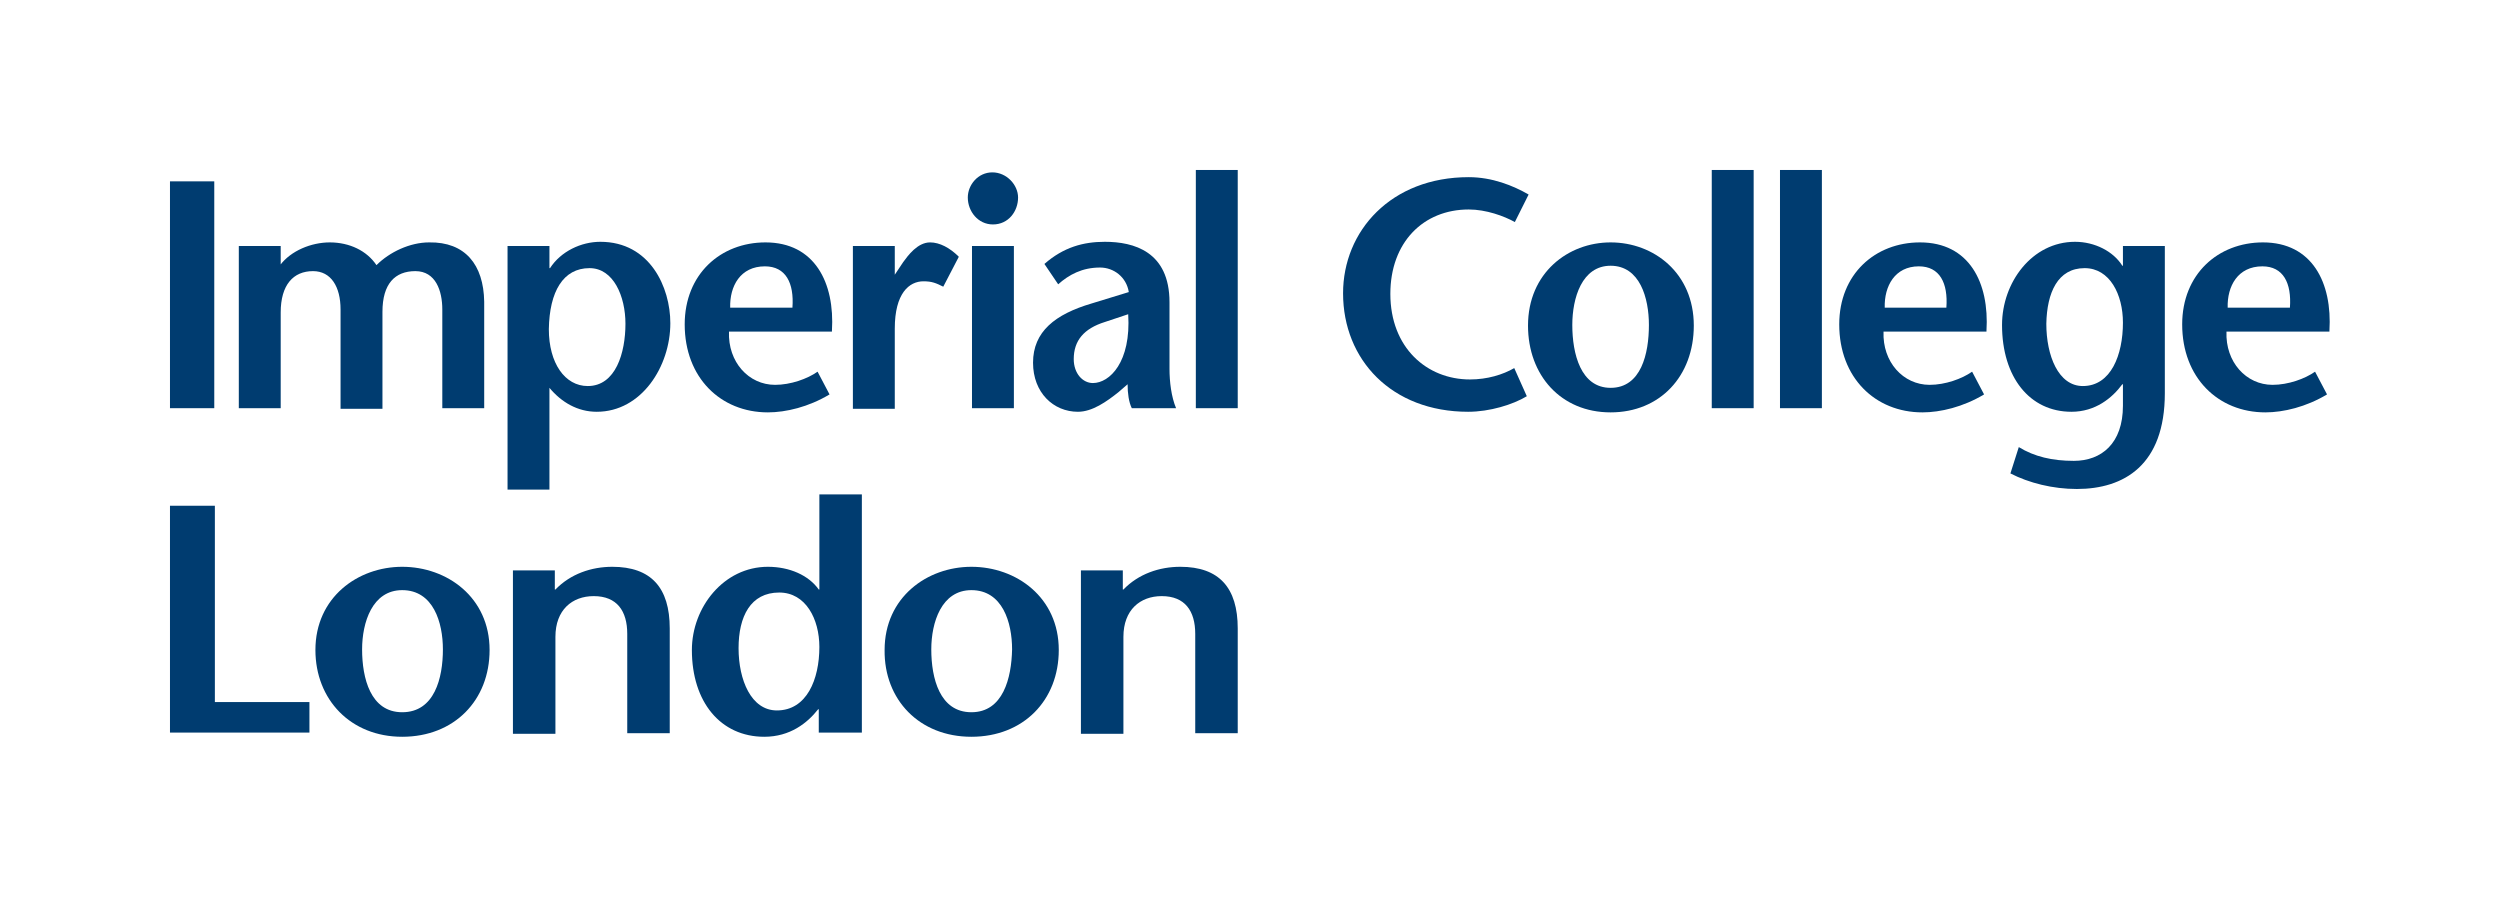
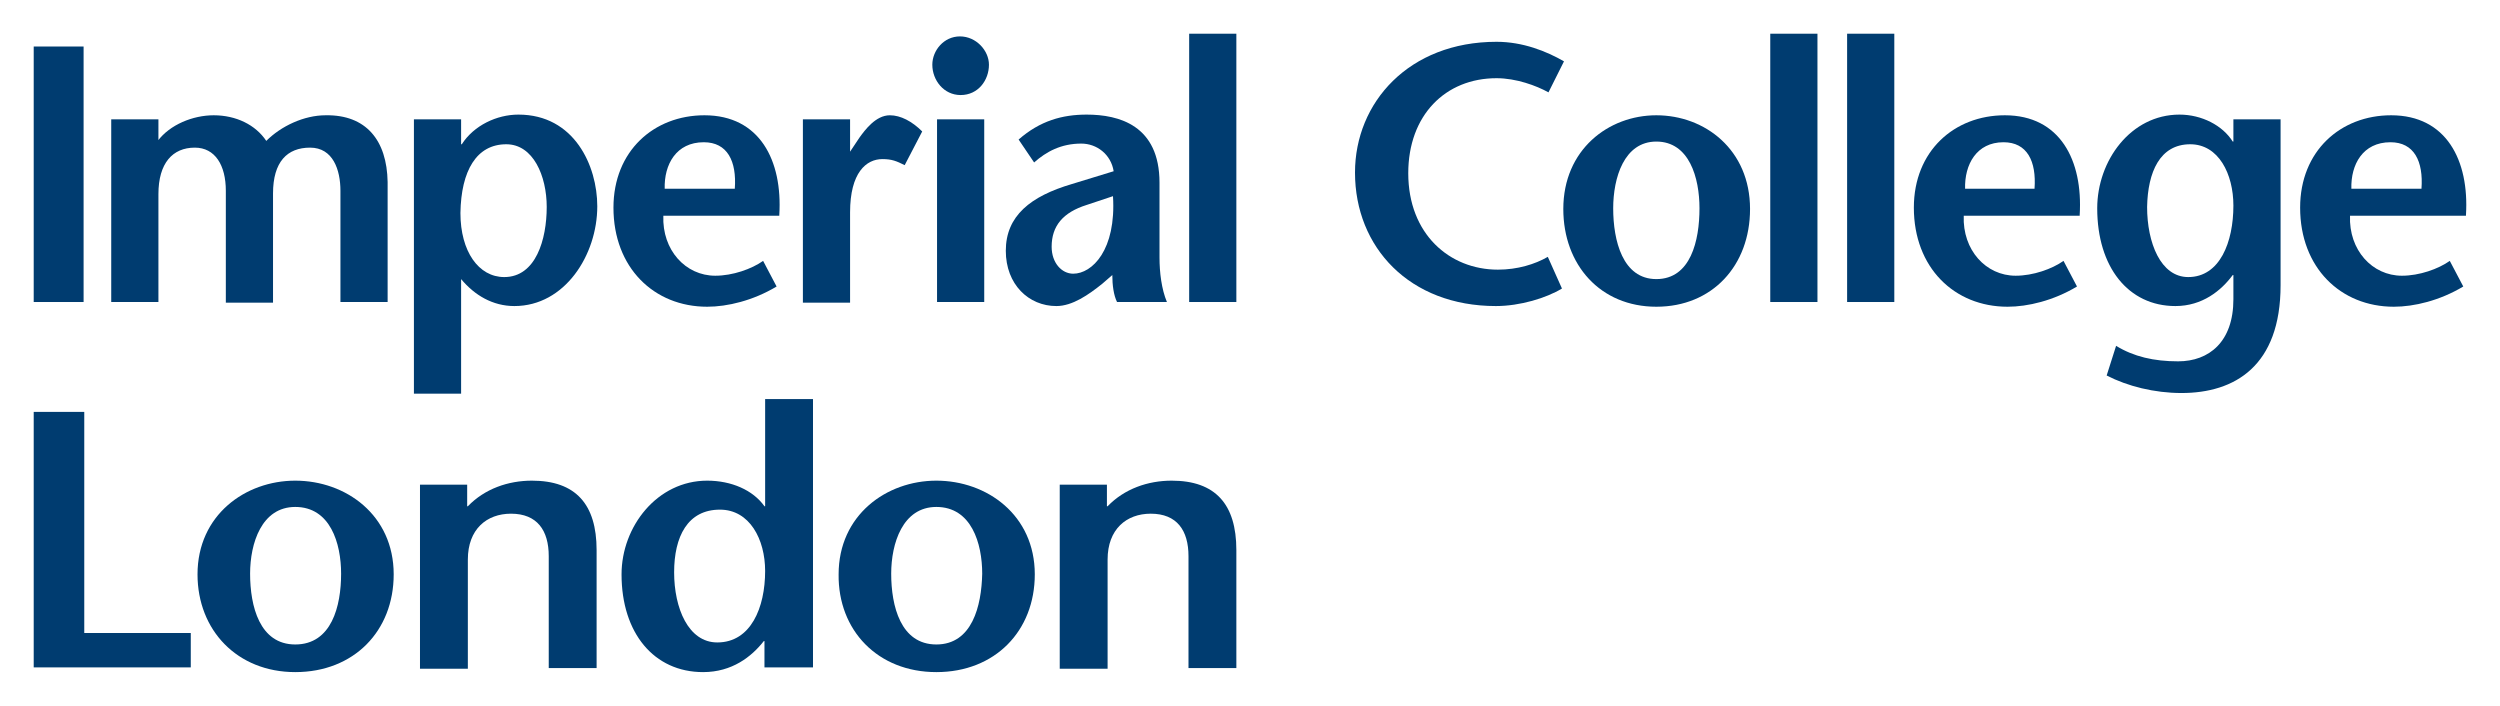
- <svg xmlns="http://www.w3.org/2000/svg" version="1.1" id="Layer_1" x="0px" y="0px" viewBox="0 0 417.7 150.7" style="enable-background:new 0 0 417.7 150.7;" xml:space="preserve">
-   <style type="text/css">
+ <svg xmlns="http://www.w3.org/2000/svg" version="1.1" id="Layer_1" x="0px" y="0px" viewBox="0 0 370.848 104.7" xml:space="preserve" width="370.848" height="104.7">
+   <defs id="defs49" />
+   <style type="text/css" id="style2">
	.st0{fill:#003C70;}
</style>
-   <path class="st0" d="M28.4,68.2V30.3h7.4v37.9H28.4z" />
-   <path class="st0" d="M46.7,44.3h0.1c1.8-2.4,5.2-3.8,8.3-3.8c3.3,0,6.2,1.4,7.8,3.8c2.2-2.2,5.6-3.8,8.8-3.8c6-0.1,9.1,3.7,9.2,9.9  v17.8h-7V51.7c0-3.1-1.1-6.4-4.5-6.4c-3.4,0-5.5,2.1-5.5,6.8v16.2h-7V51.7c0-3.8-1.6-6.4-4.6-6.4c-3.3,0-5.4,2.3-5.4,6.9v16h-7V41.1  h7V44.3z" />
-   <path class="st0" d="M98.5,44.8c4,0,6,4.7,6,9.3c0,4.8-1.6,10.4-6.3,10.4c-3.8,0-6.5-3.8-6.5-9.5C91.8,48.7,94.1,44.8,98.5,44.8z   M91.8,41.1h-7v40.7h7V64.8c2,2.4,4.7,4,7.9,4c7.5,0,12.3-7.6,12.3-14.8c0-6-3.4-13.6-11.7-13.6c-3.2,0-6.6,1.6-8.4,4.4h-0.1V41.1z" />
-   <path class="st0" d="M122,51.4c-0.1-3.6,1.7-6.9,5.8-6.9c3.5,0,4.9,2.8,4.6,6.9H122z M139,55.3c0.5-8.1-2.9-14.8-11.1-14.8  c-7.5,0-13.5,5.3-13.5,13.7c0,8.9,6,14.7,13.9,14.7c3,0,6.8-0.9,10.3-3l-2-3.8c-1.7,1.2-4.5,2.2-7.1,2.2c-4.4,0-7.9-3.8-7.7-8.9H139  z" />
-   <path class="st0" d="M149.4,45.9h0.1l1.4-2.1c0.8-1.1,2.4-3.3,4.5-3.3c1.6,0,3.3,0.9,4.8,2.4l-2.6,5c-1.2-0.6-1.9-0.9-3.3-0.9  c-2.4,0-4.8,2-4.8,7.9v13.4h-7V41.1h7V45.9z" />
-   <path class="st0" d="M169.4,41.1v27.1h-7V41.1H169.4z M161.7,33c0-2.1,1.7-4.2,4.1-4.2c2.4,0,4.3,2.1,4.3,4.2c0,2.3-1.6,4.5-4.2,4.5  C163.4,37.5,161.7,35.3,161.7,33z" />
-   <path class="st0" d="M188.5,52.5c0.5,8-3.1,11.5-5.9,11.5c-1.7,0-3.2-1.6-3.2-4c0-3.1,1.7-5.1,5.2-6.2L188.5,52.5z M188.4,64.2  c0,1.5,0.2,3,0.7,4h7.4c-0.8-1.9-1.1-4.4-1.1-6.6V50.5c0-8.5-6-10.1-10.8-10.1c-3.6,0-6.9,0.9-10.1,3.7l2.3,3.4c1.8-1.6,4-2.8,7-2.8  c2.3,0,4.4,1.6,4.8,4.1l-6.2,1.9c-6.1,1.8-9.8,4.7-9.8,9.9c0,5,3.4,8.2,7.5,8.2c2.4,0,4.8-1.7,6.8-3.3L188.4,64.2z" />
-   <path class="st0" d="M199.8,68.2V28.4h7v39.8H199.8z" />
-   <path class="st0" d="M253.1,37.1c-1.8-1-4.8-2.1-7.7-2.1c-7.6,0-13.1,5.5-13.1,14.1c0,9,6.1,14.3,13.3,14.3c2.9,0,5.5-0.8,7.4-1.9  l2.1,4.7c-2.3,1.4-6.2,2.6-9.8,2.6c-12.8,0-20.9-8.7-20.9-19.8c0-10.4,8-19.4,21-19.4c3.9,0,7.4,1.4,10,2.9L253.1,37.1z" />
-   <path class="st0" d="M269.1,64.8c-5,0-6.4-5.7-6.4-10.5c0-4.5,1.6-9.9,6.4-9.9c4.9,0,6.4,5.4,6.4,9.9  C275.5,59.1,274.2,64.8,269.1,64.8z M269.1,68.9c8.3,0,13.9-6.1,13.9-14.5c0-8.8-6.7-13.9-13.9-13.9c-7.1,0-13.8,5.1-13.8,13.9  C255.3,62.7,260.8,68.9,269.1,68.9z" />
-   <path class="st0" d="M286,68.2V28.4h7v39.8H286z" />
-   <path class="st0" d="M297.4,68.2V28.4h7v39.8H297.4z" />
-   <path class="st0" d="M314.9,51.4c-0.1-3.6,1.7-6.9,5.7-6.9c3.5,0,4.9,2.8,4.6,6.9H314.9z M331.9,55.3c0.5-8.1-2.9-14.8-11.1-14.8  c-7.5,0-13.5,5.3-13.5,13.7c0,8.9,6,14.7,13.9,14.7c3,0,6.8-0.9,10.3-3l-2-3.8c-1.7,1.2-4.5,2.2-7.1,2.2c-4.4,0-7.9-3.8-7.7-8.9  H331.9z" />
-   <path class="st0" d="M372.2,51.4c-0.1-3.6,1.7-6.9,5.8-6.9c3.5,0,4.9,2.8,4.6,6.9H372.2z M389.2,55.3c0.5-8.1-2.9-14.8-11.1-14.8  c-7.5,0-13.5,5.3-13.5,13.7c0,8.9,6,14.7,13.9,14.7c3,0,6.8-0.9,10.3-3l-2-3.8c-1.7,1.2-4.5,2.2-7.1,2.2c-4.4,0-7.9-3.8-7.7-8.9  H389.2z" />
-   <path class="st0" d="M348.3,44.8c4.2,0,6.4,4.4,6.4,9.1c0,5.4-2,10.6-6.7,10.6c-4.1,0-6.1-5.1-6.1-10.4  C342,48.9,343.8,44.8,348.3,44.8z M361.7,41.1h-7v3.3h-0.1c-1.5-2.4-4.6-4-7.9-4c-7.2,0-12.2,6.8-12.2,13.9  c0,8.7,4.6,14.5,11.6,14.5c4,0,6.8-2.3,8.5-4.6h0.1v3.6c0,6.3-3.6,9.2-8.2,9.2c-3.6,0-6.6-0.7-9.2-2.3l-1.4,4.4  c3.1,1.6,7.1,2.6,11.1,2.6c7.9,0,14.7-4,14.7-16V41.1z" />
-   <path class="st0" d="M28.4,84.5h7.5v32.8h15.8v5.1H28.4V84.5z" />
-   <path class="st0" d="M92.8,98.5c2.5-2.6,6-3.8,9.5-3.8c6.5,0,9.6,3.5,9.6,10.3v17.5h-7.1v-16.6c0-3.8-1.7-6.3-5.6-6.3  c-3.6,0-6.4,2.3-6.4,6.8v16.2h-7.1V95.3h7V98.5z" />
-   <path class="st0" d="M130.2,99c4.4,0,6.7,4.4,6.7,9.1c0,5.4-2.1,10.6-7.1,10.6c-4.3,0-6.4-5.1-6.4-10.4S125.4,99,130.2,99z   M136.9,122.4h7.1V82.6h-7.1v15.9h-0.1c-1.7-2.4-4.9-3.8-8.5-3.8c-7.4,0-12.7,6.8-12.7,13.9c0,8.7,4.8,14.5,12.1,14.5  c4.3,0,7.2-2.3,9-4.6h0.1V122.4z" />
-   <path class="st0" d="M162.3,119c-5.3,0-6.7-5.7-6.7-10.5c0-4.5,1.7-9.9,6.7-9.9c5.2,0,6.8,5.4,6.8,9.9  C169,113.3,167.6,119,162.3,119z M162.3,123.1c8.7,0,14.6-6.1,14.6-14.5c0-8.8-7.1-13.9-14.6-13.9c-7.4,0-14.5,5.1-14.5,13.9  C147.7,116.9,153.6,123.1,162.3,123.1z" />
-   <path class="st0" d="M187.7,98.5c2.5-2.6,6-3.8,9.5-3.8c6.5,0,9.6,3.5,9.6,10.3v17.5h-7.1v-16.6c0-3.8-1.7-6.3-5.6-6.3  c-3.6,0-6.4,2.3-6.4,6.8v16.2h-7.1V95.3h7V98.5z" />
-   <path class="st0" d="M67.2,119c-5.3,0-6.7-5.7-6.7-10.5c0-4.5,1.7-9.9,6.7-9.9c5.2,0,6.8,5.4,6.8,9.9C74,113.3,72.6,119,67.2,119z   M67.2,123.1c8.7,0,14.6-6.1,14.6-14.5c0-8.8-7.1-13.9-14.6-13.9c-7.4,0-14.5,5.1-14.5,13.9C52.7,116.9,58.6,123.1,67.2,123.1z" />
+   <path class="st0" d="M 5,44.8 V 6.9 h 7.4 v 37.9 z" id="path4" style="fill:#003c70" />
+   <path class="st0" d="m 23.3,20.9 h 0.1 c 1.8,-2.4 5.2,-3.8 8.3,-3.8 3.3,0 6.2,1.4 7.8,3.8 2.2,-2.2 5.6,-3.8 8.8,-3.8 6,-0.1 9.1,3.7 9.2,9.9 v 17.8 h -7 V 28.3 c 0,-3.1 -1.1,-6.4 -4.5,-6.4 -3.4,0 -5.5,2.1 -5.5,6.8 v 16.2 h -7 V 28.3 c 0,-3.8 -1.6,-6.4 -4.6,-6.4 -3.3,0 -5.4,2.3 -5.4,6.9 v 16 h -7 V 17.7 h 7 v 3.2 z" id="path6" style="fill:#003c70" />
+   <path class="st0" d="m 75.1,21.4 c 4,0 6,4.7 6,9.3 0,4.8 -1.6,10.4 -6.3,10.4 -3.8,0 -6.5,-3.8 -6.5,-9.5 0.1,-6.3 2.4,-10.2 6.8,-10.2 z m -6.7,-3.7 h -7 v 40.7 h 7 v -17 c 2,2.4 4.7,4 7.9,4 7.5,0 12.3,-7.6 12.3,-14.8 0,-6 -3.4,-13.6 -11.7,-13.6 -3.2,0 -6.6,1.6 -8.4,4.4 h -0.1 z" id="path8" style="fill:#003c70" />
+   <path class="st0" d="m 98.6,28 c -0.1,-3.6 1.7,-6.9 5.8,-6.9 3.5,0 4.9,2.8 4.6,6.9 z m 17,3.9 C 116.1,23.8 112.7,17.1 104.5,17.1 97,17.1 91,22.4 91,30.8 c 0,8.9 6,14.7 13.9,14.7 3,0 6.8,-0.9 10.3,-3 l -2,-3.8 c -1.7,1.2 -4.5,2.2 -7.1,2.2 -4.4,0 -7.9,-3.8 -7.7,-8.9 h 17.2 z" id="path10" style="fill:#003c70" />
+   <path class="st0" d="m 126,22.5 h 0.1 l 1.4,-2.1 c 0.8,-1.1 2.4,-3.3 4.5,-3.3 1.6,0 3.3,0.9 4.8,2.4 l -2.6,5 c -1.2,-0.6 -1.9,-0.9 -3.3,-0.9 -2.4,0 -4.8,2 -4.8,7.9 v 13.4 h -7 V 17.7 h 7 v 4.8 z" id="path12" style="fill:#003c70" />
+   <path class="st0" d="m 146,17.7 v 27.1 h -7 V 17.7 Z m -7.7,-8.1 c 0,-2.1 1.7,-4.2 4.1,-4.2 2.4,0 4.3,2.1 4.3,4.2 0,2.3 -1.6,4.5 -4.2,4.5 -2.5,0 -4.2,-2.2 -4.2,-4.5 z" id="path14" style="fill:#003c70" />
+   <path class="st0" d="m 165.1,29.1 c 0.5,8 -3.1,11.5 -5.9,11.5 -1.7,0 -3.2,-1.6 -3.2,-4 0,-3.1 1.7,-5.1 5.2,-6.2 z M 165,40.8 c 0,1.5 0.2,3 0.7,4 h 7.4 C 172.3,42.9 172,40.4 172,38.2 V 27.1 C 172,18.6 166,17 161.2,17 c -3.6,0 -6.9,0.9 -10.1,3.7 l 2.3,3.4 c 1.8,-1.6 4,-2.8 7,-2.8 2.3,0 4.4,1.6 4.8,4.1 l -6.2,1.9 c -6.1,1.8 -9.8,4.7 -9.8,9.9 0,5 3.4,8.2 7.5,8.2 2.4,0 4.8,-1.7 6.8,-3.3 z" id="path16" style="fill:#003c70" />
+   <path class="st0" d="M 176.4,44.8 V 5 h 7 v 39.8 z" id="path18" style="fill:#003c70" />
+   <path class="st0" d="m 229.7,13.7 c -1.8,-1 -4.8,-2.1 -7.7,-2.1 -7.6,0 -13.1,5.5 -13.1,14.1 0,9 6.1,14.3 13.3,14.3 2.9,0 5.5,-0.8 7.4,-1.9 l 2.1,4.7 c -2.3,1.4 -6.2,2.6 -9.8,2.6 -12.8,0 -20.9,-8.7 -20.9,-19.8 0,-10.4 8,-19.4 21,-19.4 3.9,0 7.4,1.4 10,2.9 z" id="path20" style="fill:#003c70" />
+   <path class="st0" d="m 245.7,41.4 c -5,0 -6.4,-5.7 -6.4,-10.5 0,-4.5 1.6,-9.9 6.4,-9.9 4.9,0 6.4,5.4 6.4,9.9 0,4.8 -1.3,10.5 -6.4,10.5 z m 0,4.1 c 8.3,0 13.9,-6.1 13.9,-14.5 0,-8.8 -6.7,-13.9 -13.9,-13.9 -7.1,0 -13.8,5.1 -13.8,13.9 0,8.3 5.5,14.5 13.8,14.5 z" id="path22" style="fill:#003c70" />
+   <path class="st0" d="M 262.6,44.8 V 5 h 7 v 39.8 z" id="path24" style="fill:#003c70" />
+   <path class="st0" d="M 274,44.8 V 5 h 7 v 39.8 z" id="path26" style="fill:#003c70" />
+   <path class="st0" d="m 291.5,28 c -0.1,-3.6 1.7,-6.9 5.7,-6.9 3.5,0 4.9,2.8 4.6,6.9 z m 17,3.9 c 0.5,-8.1 -2.9,-14.8 -11.1,-14.8 -7.5,0 -13.5,5.3 -13.5,13.7 0,8.9 6,14.7 13.9,14.7 3,0 6.8,-0.9 10.3,-3 l -2,-3.8 c -1.7,1.2 -4.5,2.2 -7.1,2.2 -4.4,0 -7.9,-3.8 -7.7,-8.9 h 17.2 z" id="path28" style="fill:#003c70" />
+   <path class="st0" d="m 348.8,28 c -0.1,-3.6 1.7,-6.9 5.8,-6.9 3.5,0 4.9,2.8 4.6,6.9 z m 17,3.9 c 0.5,-8.1 -2.9,-14.8 -11.1,-14.8 -7.5,0 -13.5,5.3 -13.5,13.7 0,8.9 6,14.7 13.9,14.7 3,0 6.8,-0.9 10.3,-3 l -2,-3.8 c -1.7,1.2 -4.5,2.2 -7.1,2.2 -4.4,0 -7.9,-3.8 -7.7,-8.9 h 17.2 z" id="path30" style="fill:#003c70" />
+   <path class="st0" d="m 324.9,21.4 c 4.2,0 6.4,4.4 6.4,9.1 0,5.4 -2,10.6 -6.7,10.6 -4.1,0 -6.1,-5.1 -6.1,-10.4 0.1,-5.2 1.9,-9.3 6.4,-9.3 z m 13.4,-3.7 h -7 V 21 h -0.1 c -1.5,-2.4 -4.6,-4 -7.9,-4 -7.2,0 -12.2,6.8 -12.2,13.9 0,8.7 4.6,14.5 11.6,14.5 4,0 6.8,-2.3 8.5,-4.6 h 0.1 v 3.6 c 0,6.3 -3.6,9.2 -8.2,9.2 -3.6,0 -6.6,-0.7 -9.2,-2.3 l -1.4,4.4 c 3.1,1.6 7.1,2.6 11.1,2.6 7.9,0 14.7,-4 14.7,-16 z" id="path32" style="fill:#003c70" />
+   <path class="st0" d="m 5,61.1 h 7.5 V 93.9 H 28.3 V 99 H 5 Z" id="path34" style="fill:#003c70" />
+   <path class="st0" d="m 69.4,75.1 c 2.5,-2.6 6,-3.8 9.5,-3.8 6.5,0 9.6,3.5 9.6,10.3 V 99.1 H 81.4 V 82.5 c 0,-3.8 -1.7,-6.3 -5.6,-6.3 -3.6,0 -6.4,2.3 -6.4,6.8 V 99.2 H 62.3 V 71.9 h 7 v 3.2 z" id="path36" style="fill:#003c70" />
+   <path class="st0" d="m 106.8,75.6 c 4.4,0 6.7,4.4 6.7,9.1 0,5.4 -2.1,10.6 -7.1,10.6 -4.3,0 -6.4,-5.1 -6.4,-10.4 0,-5.3 2,-9.3 6.8,-9.3 z m 6.7,23.4 h 7.1 V 59.2 h -7.1 v 15.9 h -0.1 c -1.7,-2.4 -4.9,-3.8 -8.5,-3.8 -7.4,0 -12.7,6.8 -12.7,13.9 0,8.7 4.8,14.5 12.1,14.5 4.3,0 7.2,-2.3 9,-4.6 h 0.1 V 99 Z" id="path38" style="fill:#003c70" />
+   <path class="st0" d="m 138.9,95.6 c -5.3,0 -6.7,-5.7 -6.7,-10.5 0,-4.5 1.7,-9.9 6.7,-9.9 5.2,0 6.8,5.4 6.8,9.9 -0.1,4.8 -1.5,10.5 -6.8,10.5 z m 0,4.1 c 8.7,0 14.6,-6.1 14.6,-14.5 0,-8.8 -7.1,-13.9 -14.6,-13.9 -7.4,0 -14.5,5.1 -14.5,13.9 -0.1,8.3 5.8,14.5 14.5,14.5 z" id="path40" style="fill:#003c70" />
+   <path class="st0" d="m 164.3,75.1 c 2.5,-2.6 6,-3.8 9.5,-3.8 6.5,0 9.6,3.5 9.6,10.3 v 17.5 h -7.1 V 82.5 c 0,-3.8 -1.7,-6.3 -5.6,-6.3 -3.6,0 -6.4,2.3 -6.4,6.8 v 16.2 h -7.1 V 71.9 h 7 v 3.2 z" id="path42" style="fill:#003c70" />
+   <path class="st0" d="m 43.8,95.6 c -5.3,0 -6.7,-5.7 -6.7,-10.5 0,-4.5 1.7,-9.9 6.7,-9.9 5.2,0 6.8,5.4 6.8,9.9 0,4.8 -1.4,10.5 -6.8,10.5 z m 0,4.1 c 8.7,0 14.6,-6.1 14.6,-14.5 0,-8.8 -7.1,-13.9 -14.6,-13.9 -7.4,0 -14.5,5.1 -14.5,13.9 0,8.3 5.9,14.5 14.5,14.5 z" id="path44" style="fill:#003c70" />
</svg>
